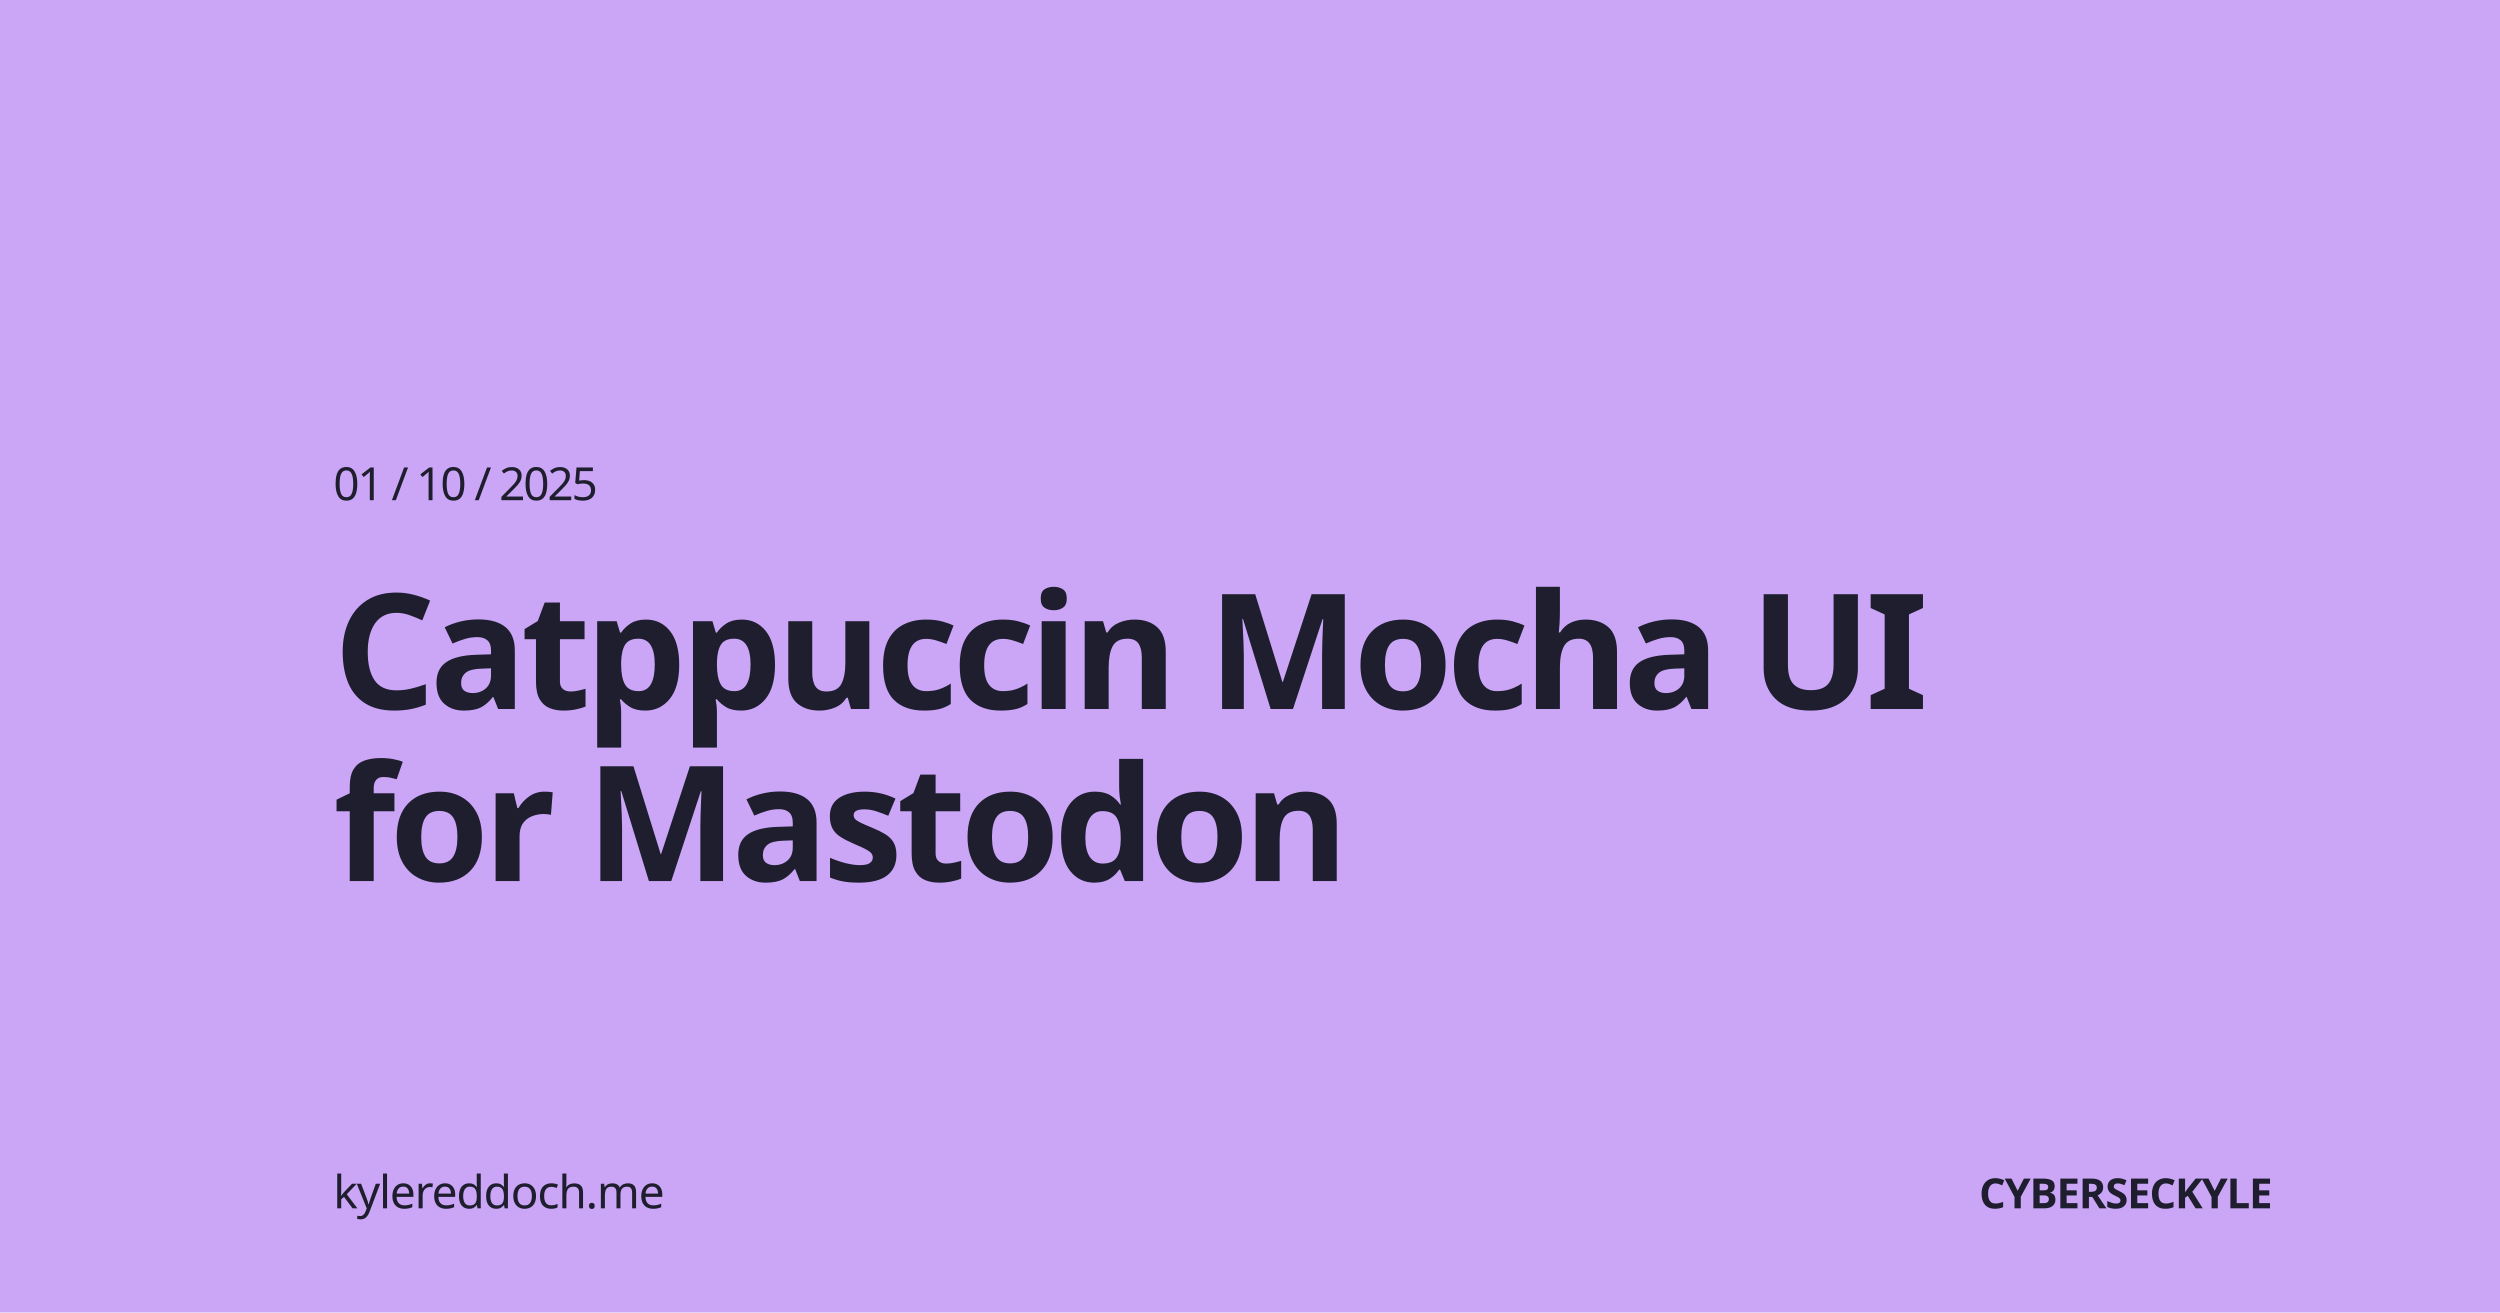
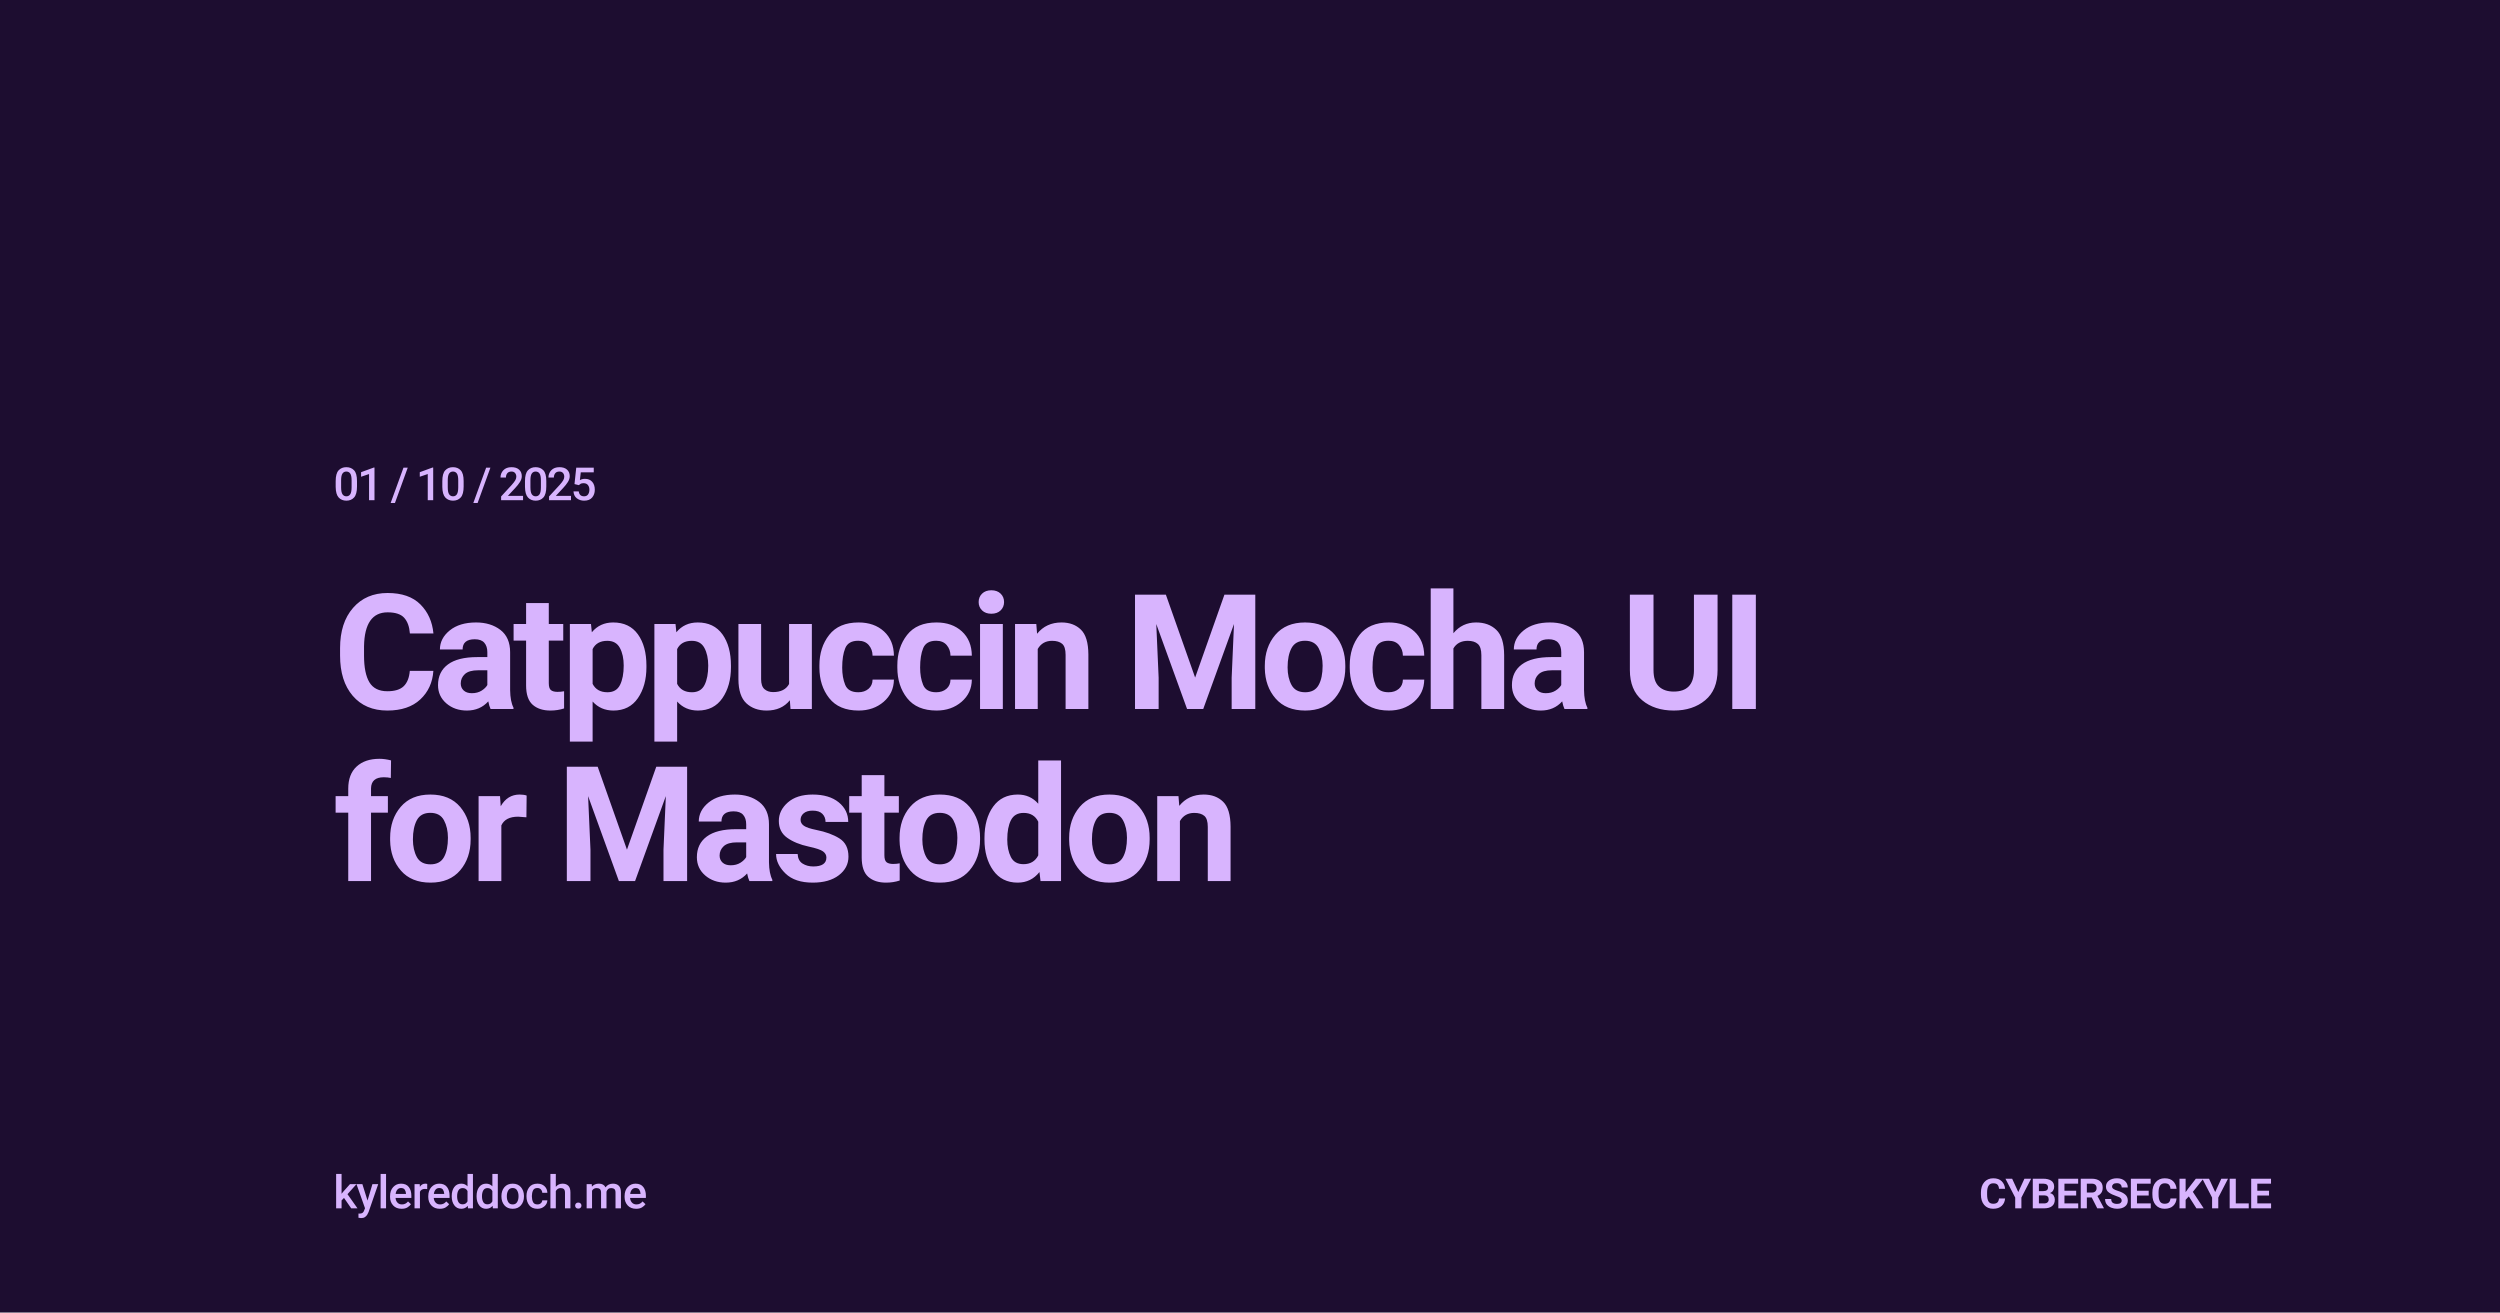
<svg xmlns="http://www.w3.org/2000/svg" width="1200" height="630" viewBox="0 0 1200 630" version="1.1">
-   <rect id="bg" width="100%" height="100%" opacity="1" fill="#cba6f7" />
-   <text font-family="'Atkinson Hyperlegible', Ubuntu, sans-serif" font-size="22" font-weight="500" fill="#1e1e2e" letter-spacing="-1">
+   <rect id="bg-base" width="100%" height="100%" opacity="1" fill="#0f0a1a" />
+   <rect id="bg-overlay" width="100%" height="100%" opacity="1" fill="rgb(88 28 135 / 0.2)" />
+   <text font-family="-apple-system, BlinkMacSystemFont, 'Segoe UI', Roboto, sans-serif, sans-serif" font-size="22" font-weight="500" fill="rgb(216 180 254)" letter-spacing="-1">
    <tspan x="160" y="240.105">
      01 / 10 / 2025
    </tspan>
  </text>
-   <text id="text" font-family="'Atkinson Hyperlegible', Ubuntu, sans-serif" font-size="77.193" font-weight="700" fill="#1e1e2e" letter-spacing="-2.89">
+   <text id="text" font-family="-apple-system, BlinkMacSystemFont, 'Segoe UI', Roboto, sans-serif, sans-serif" font-size="77.193" font-weight="700" fill="rgb(216 180 254)" letter-spacing="-2.89">
    <tspan x="160" y="340.316">
        Catppuccin Mocha UI
      </tspan>
    <tspan x="160" y="422.912">
        for Mastodon
      </tspan>
  </text>
-   <text font-family="'Atkinson Hyperlegible', Ubuntu, sans-serif" font-size="22" font-weight="500" fill="#1e1e2e" letter-spacing="-0.5">
+   <text font-family="-apple-system, BlinkMacSystemFont, 'Segoe UI', Roboto, sans-serif, sans-serif" font-size="22" font-weight="500" fill="rgb(216 180 254)" letter-spacing="-0.5">
    <tspan x="160" y="580">kylereddoch.me</tspan>
  </text>
-   <text font-family="'Atkinson Hyperlegible', Ubuntu, sans-serif" font-size="20" font-weight="600" fill="#1e1e2e" letter-spacing="-0.5">
+   <text font-family="-apple-system, BlinkMacSystemFont, 'Segoe UI', Roboto, sans-serif, sans-serif" font-size="20" font-weight="600" fill="rgb(216 180 254)" letter-spacing="-0.5">
    <tspan x="950" y="580">CYBERSECKYLE</tspan>
  </text>
</svg>
